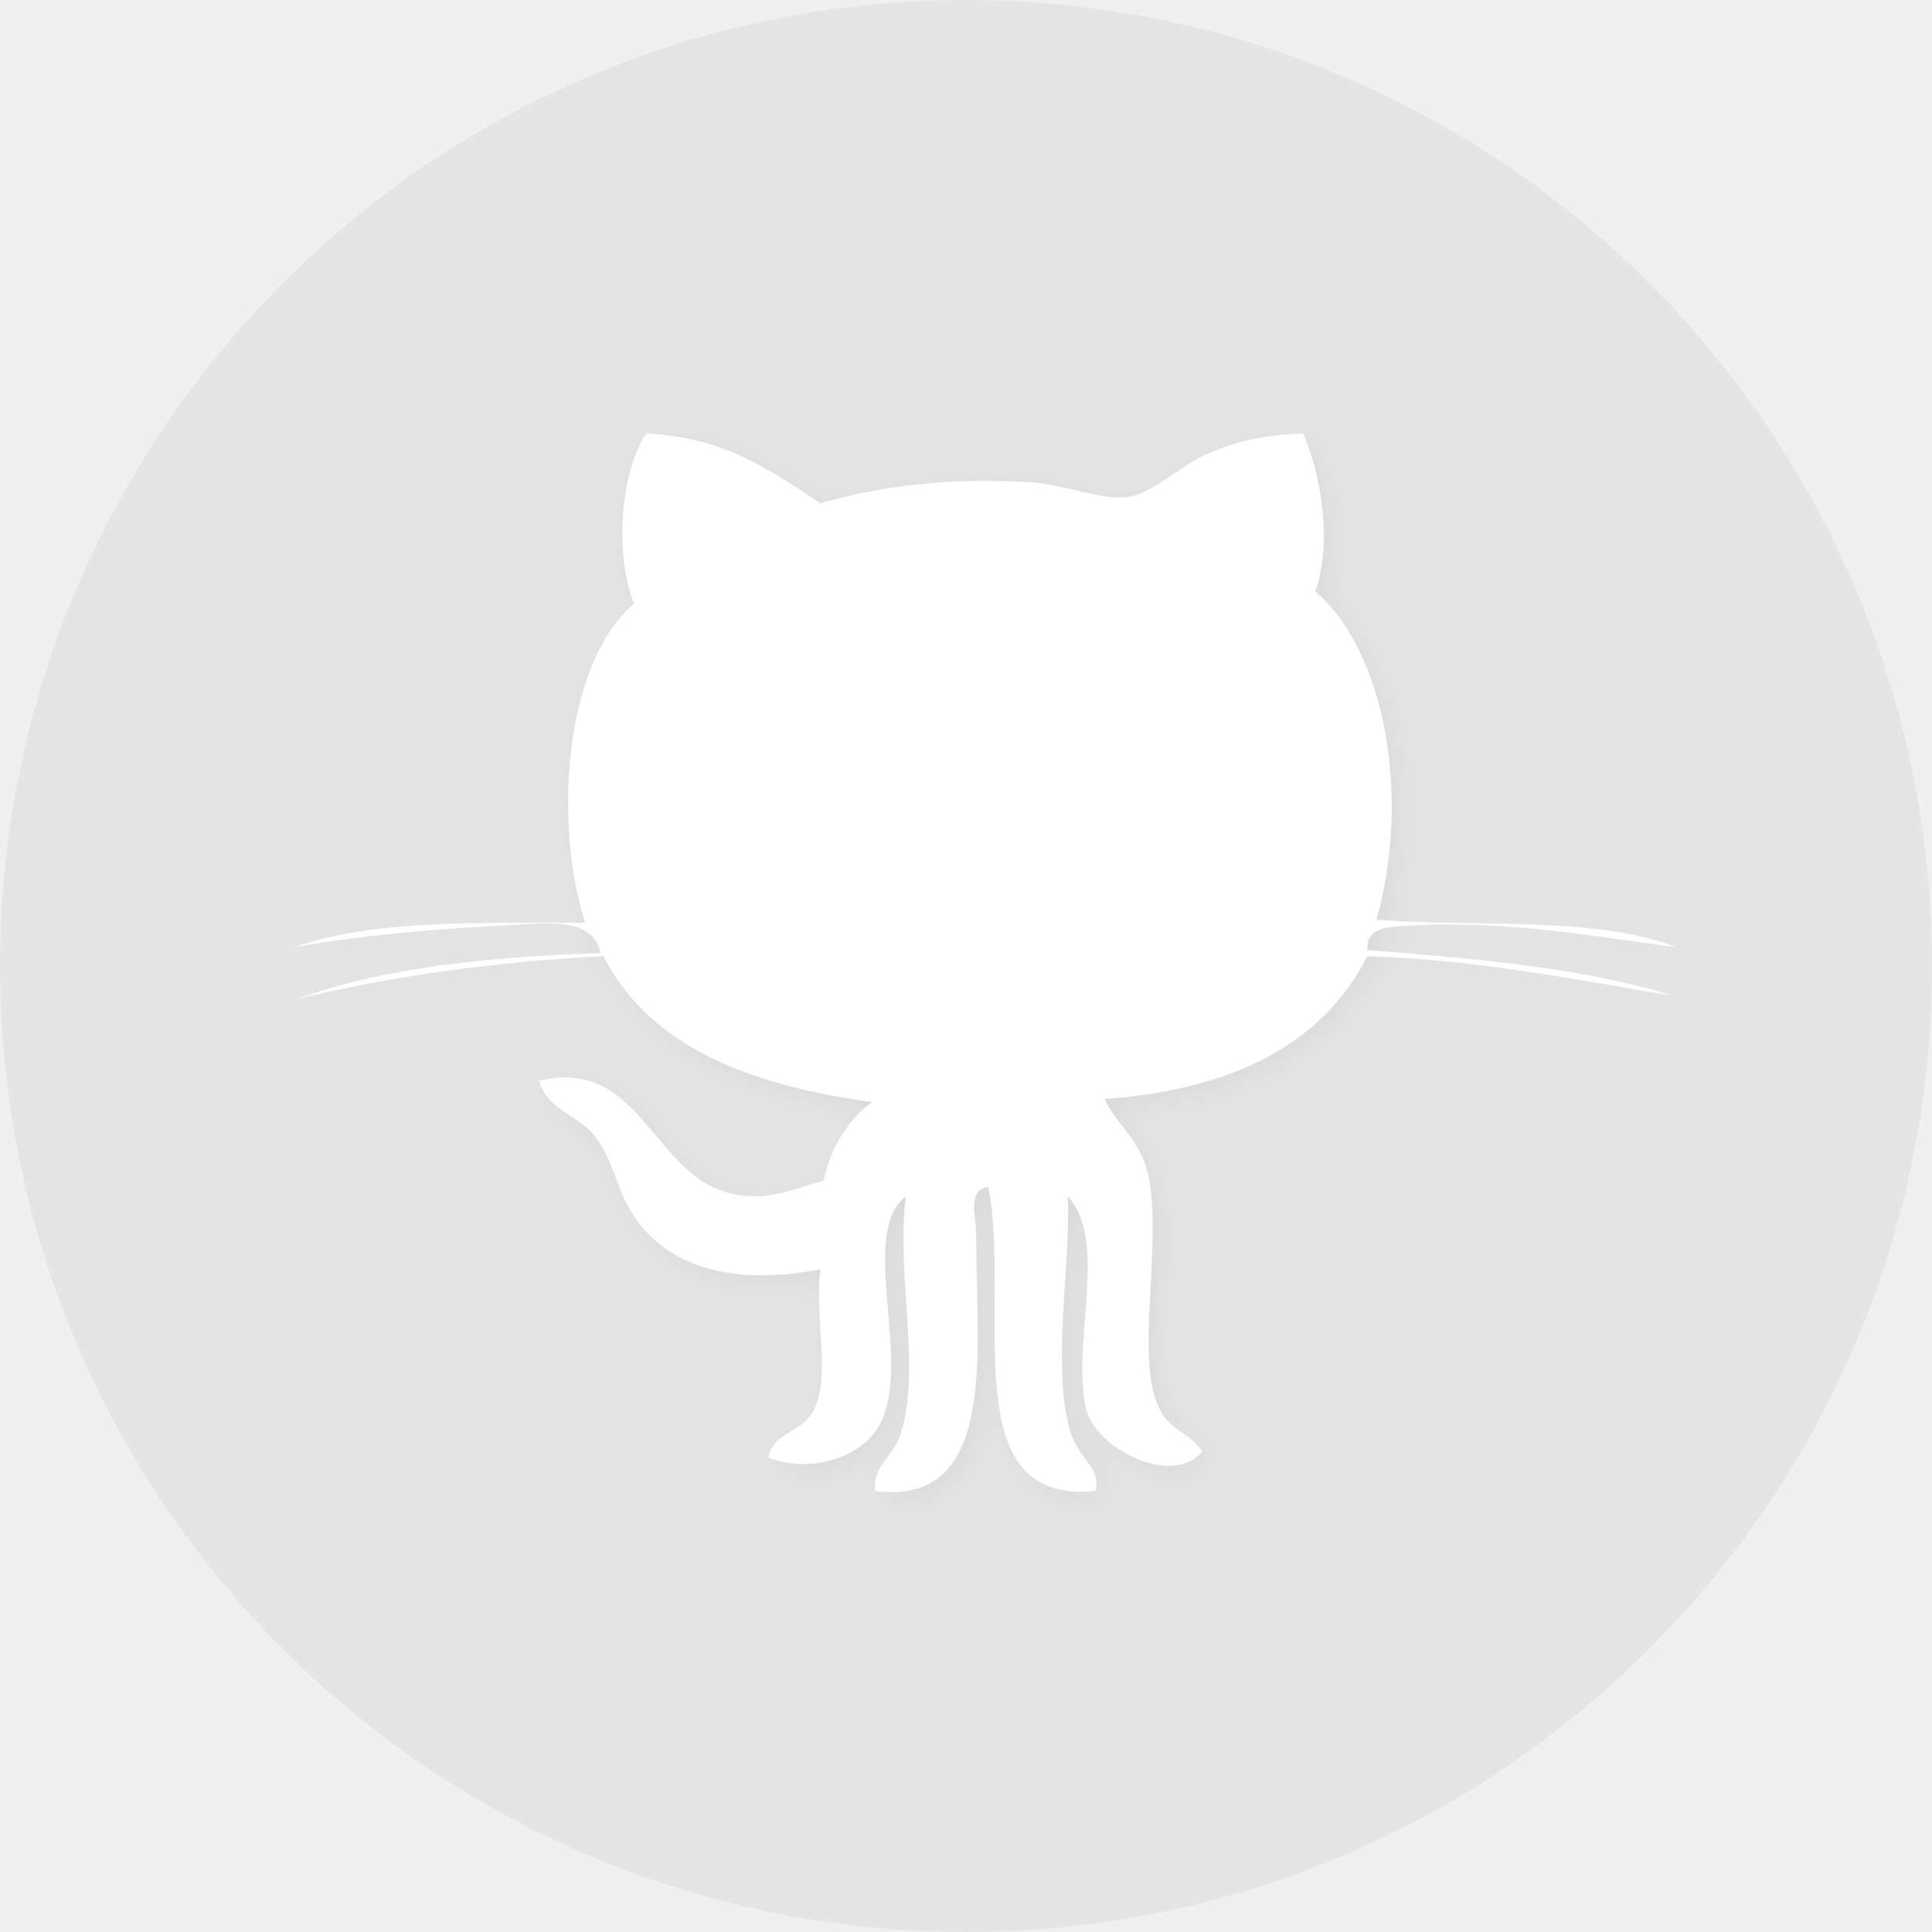
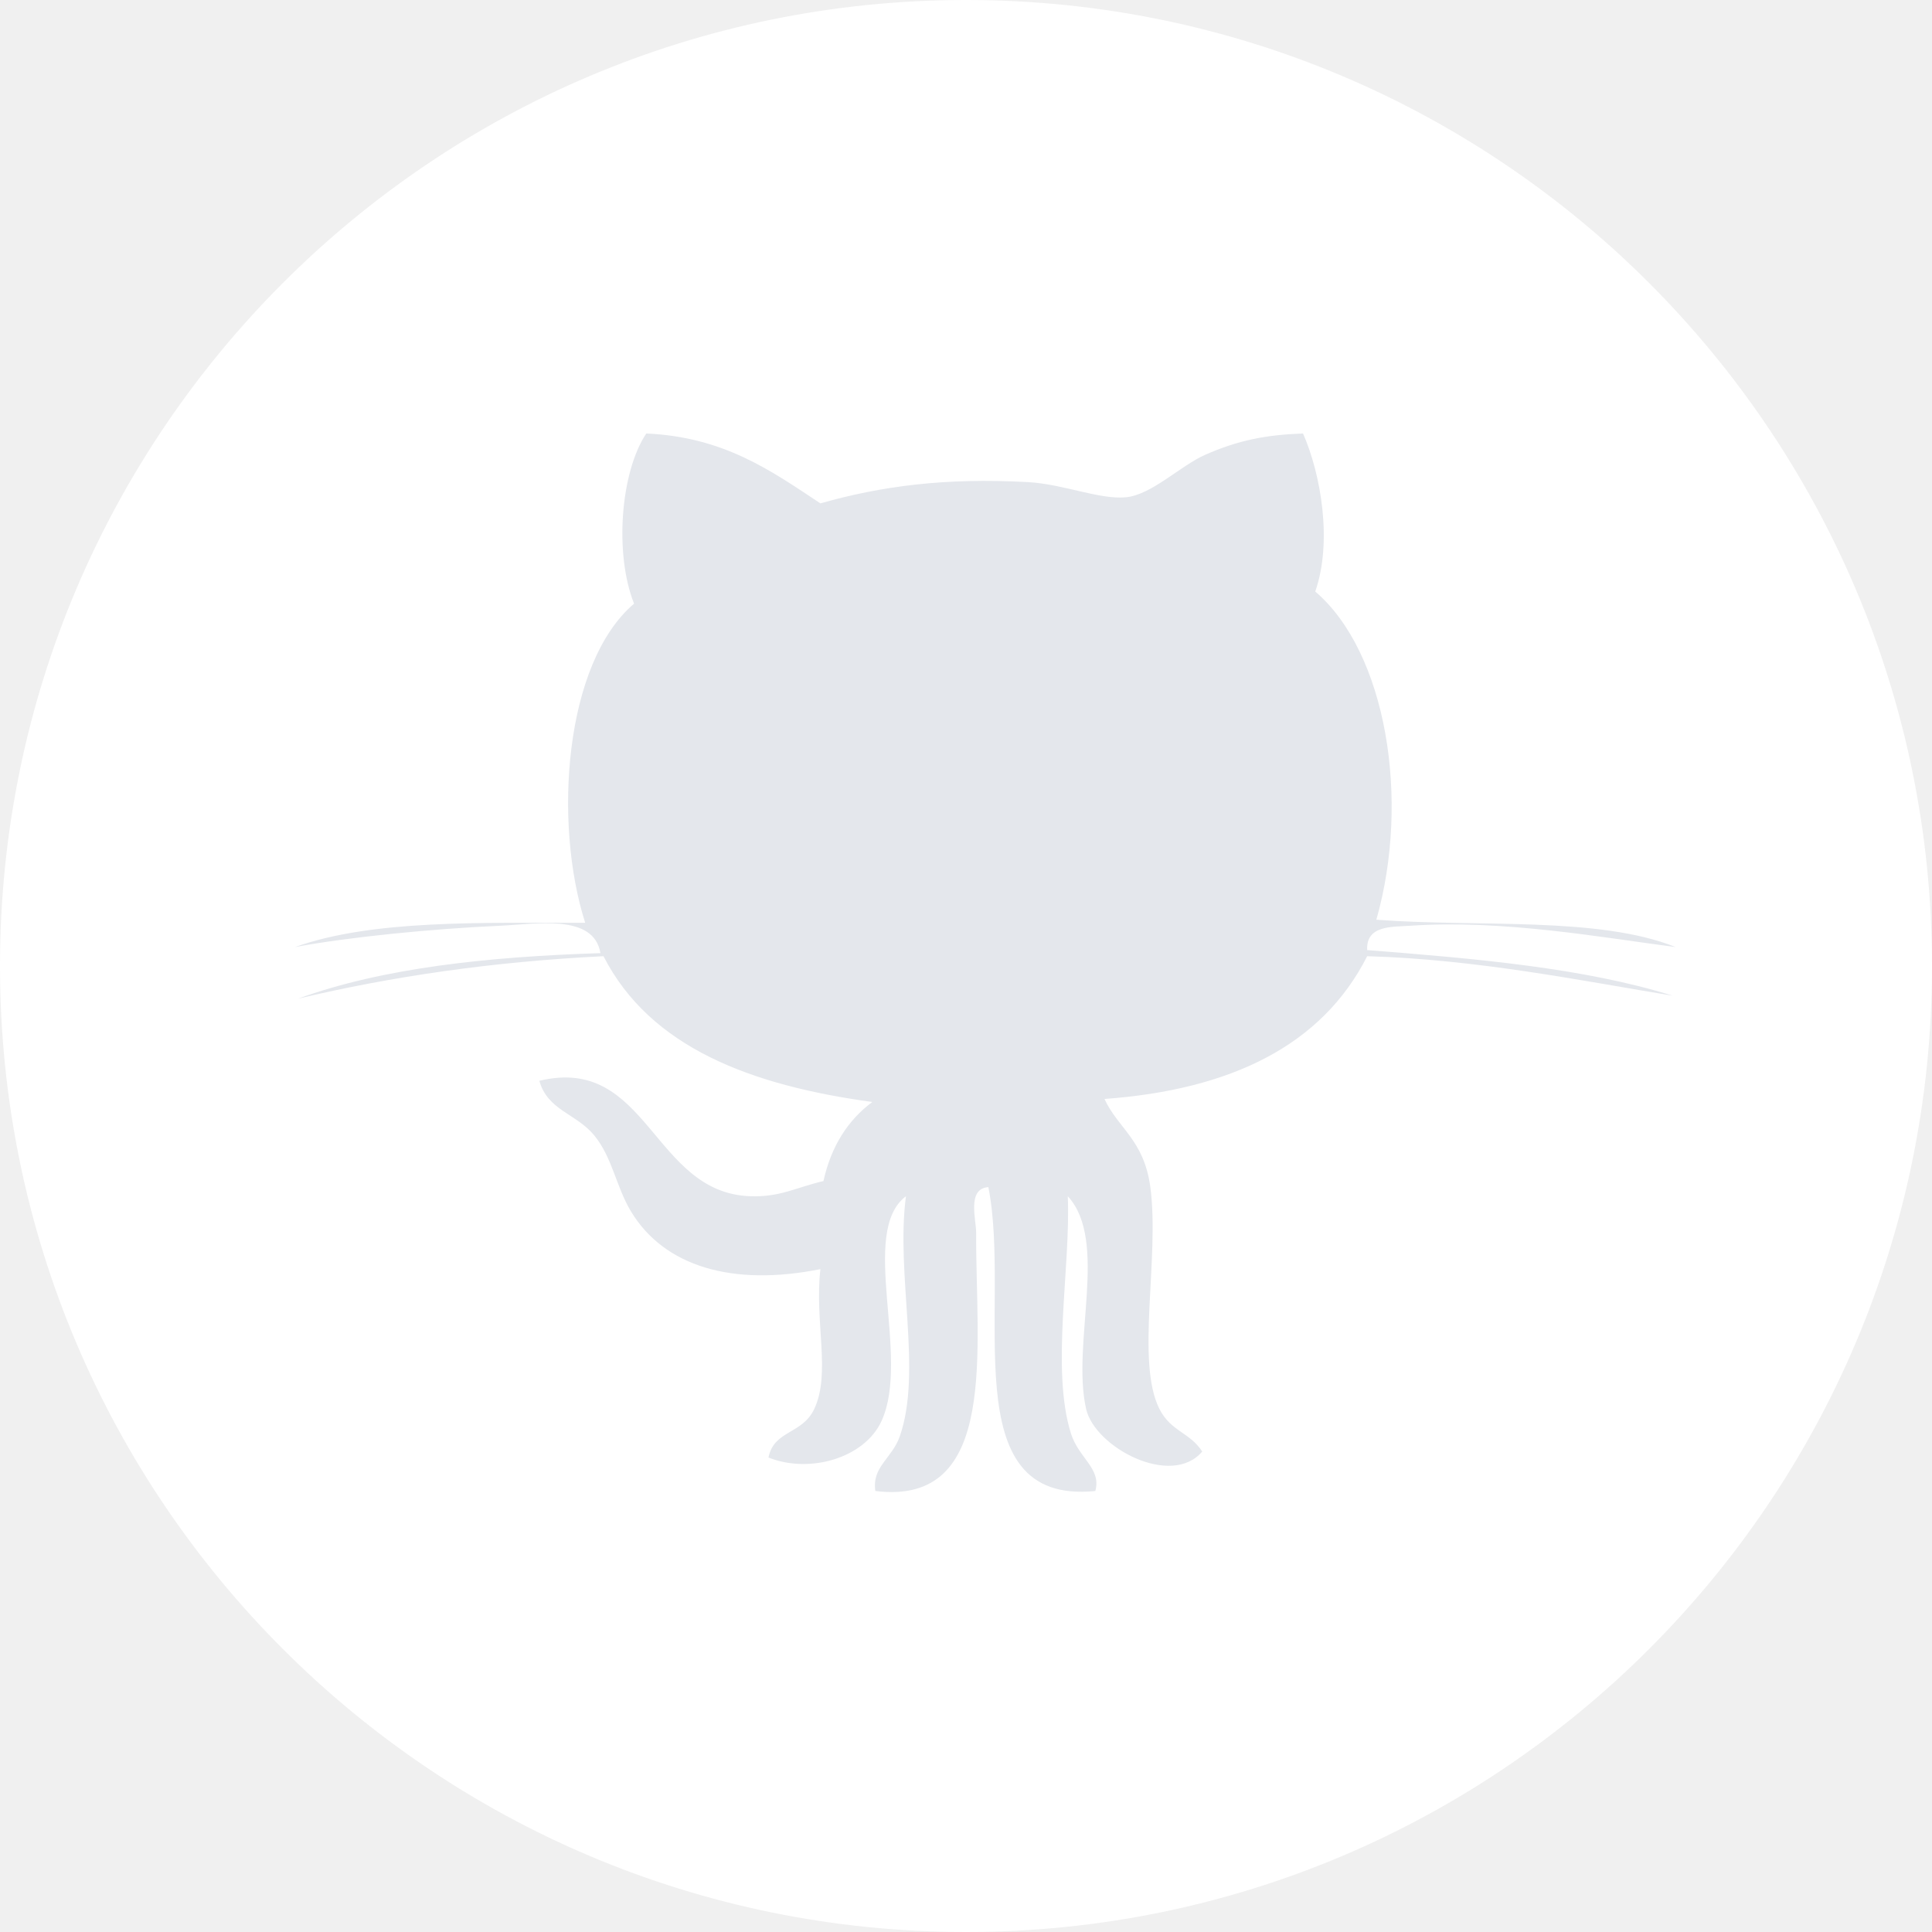
<svg xmlns="http://www.w3.org/2000/svg" width="256px" height="256px" viewBox="0 0 256 256" version="1.1">
-   <defs>
-     <filter x="-50%" y="-50%" width="200%" height="200%" filterUnits="objectBoundingBox" id="filter-1">
-       <feOffset dx="1" dy="1" in="SourceAlpha" result="shadowOffsetOuter1" />
-       <feGaussianBlur stdDeviation="2" in="shadowOffsetOuter1" result="shadowBlurOuter1" />
-       <feColorMatrix values="0 0 0 0 0   0 0 0 0 0   0 0 0 0 0  0 0 0 0.051 0" in="shadowBlurOuter1" type="matrix" result="shadowMatrixOuter1" />
-       <feMerge>
-         <feMergeNode in="shadowMatrixOuter1" />
-         <feMergeNode in="SourceGraphic" />
-       </feMerge>
-     </filter>
-   </defs>
+   <defs />
  <g id="Services" stroke="none" stroke-width="1" fill="none" fill-rule="evenodd">
    <g id="off" transform="translate(-300, -600)">
      <g id="github_off" transform="translate(300, 600)">
-         <g id="off-10" fill="#E5E5E5">
+         <g id="off-10" fill="#FFFFFF">
          <rect id="Rectangle-1" x="0" y="0" width="256" height="256" rx="200" />
        </g>
-         <path d="M172.658,57.44 C175.037,62.84 176.576,71.81 174.276,78.381 C183.68,86.405 186.911,105.921 182.373,121.867 C195.774,122.894 211.735,121.378 222.038,125.492 C212.404,124.253 199.252,121.822 186.83,122.669 C184.475,122.829 180.988,122.578 181.158,125.892 C195.538,127.018 209.83,128.249 221.638,131.935 C209.929,130.021 195.711,127.11 181.158,126.702 C175.147,138.566 163.05,144.397 146.352,145.62 C148.145,149.527 151.584,151.017 152.426,157.3 C153.678,166.683 150.463,180.436 153.631,186.694 C155.152,189.691 157.63,189.767 159.302,192.334 C155.212,197.174 145.074,191.788 143.916,186.694 C141.937,177.959 146.932,164.428 141.488,158.505 C141.875,168.032 139.237,181.406 141.895,189.911 C142.944,193.259 145.965,194.55 145.136,197.566 C126.127,199.498 134.068,172.961 130.963,157.3 C128.095,157.499 129.352,161.595 129.345,163.34 C129.264,178.633 132.473,199.616 115.989,197.566 C115.505,194.352 118.2,193.259 119.225,190.324 C122.235,181.717 118.663,168.895 120.043,158.505 C113.749,163.249 120.701,179.812 116.804,188.301 C114.557,193.189 107.317,195.316 101.828,193.131 C102.542,189.495 106.303,190.083 107.894,186.694 C110.121,181.968 107.91,175.157 108.707,168.168 C97.058,170.497 88.025,167.831 83.606,160.518 C81.63,157.235 81.138,153.364 78.747,150.455 C76.368,147.546 72.568,147.151 71.465,143.21 C85.89,139.739 86.441,158.05 99.397,158.505 C103.367,158.649 105.432,157.358 109.11,156.495 C110.137,151.88 112.34,148.435 115.584,146.02 C99.468,143.814 86.156,138.796 79.965,126.702 C65.31,127.421 51.902,129.379 39.484,132.332 C50.754,128.239 64.659,126.773 79.56,126.294 C78.684,121.015 70.984,122.465 66.204,122.669 C57.322,123.064 46.141,124.164 39.082,125.492 C49.317,121.843 63.676,122.298 77.539,122.272 C73.3,108.974 74.769,87.855 84.016,79.988 C81.394,73.389 82.21,62.581 85.634,57.44 C95.958,57.9 102.22,62.403 108.707,66.7 C116.752,64.413 125.207,63.276 136.229,63.883 C140.866,64.139 145.688,66.219 149.177,65.893 C152.604,65.571 156.38,61.729 159.702,60.258 C164.038,58.35 167.703,57.618 172.658,57.44" id="Fill-247" fill="#FFFFFF" filter="url(#filter-1)" />
+         <path d="M172.658,57.44 C175.037,62.84 176.576,71.81 174.276,78.381 C183.68,86.405 186.911,105.921 182.373,121.867 C195.774,122.894 211.735,121.378 222.038,125.492 C212.404,124.253 199.252,121.822 186.83,122.669 C184.475,122.829 180.988,122.578 181.158,125.892 C195.538,127.018 209.83,128.249 221.638,131.935 C209.929,130.021 195.711,127.11 181.158,126.702 C175.147,138.566 163.05,144.397 146.352,145.62 C148.145,149.527 151.584,151.017 152.426,157.3 C153.678,166.683 150.463,180.436 153.631,186.694 C155.152,189.691 157.63,189.767 159.302,192.334 C155.212,197.174 145.074,191.788 143.916,186.694 C141.937,177.959 146.932,164.428 141.488,158.505 C141.875,168.032 139.237,181.406 141.895,189.911 C142.944,193.259 145.965,194.55 145.136,197.566 C126.127,199.498 134.068,172.961 130.963,157.3 C128.095,157.499 129.352,161.595 129.345,163.34 C129.264,178.633 132.473,199.616 115.989,197.566 C115.505,194.352 118.2,193.259 119.225,190.324 C122.235,181.717 118.663,168.895 120.043,158.505 C113.749,163.249 120.701,179.812 116.804,188.301 C114.557,193.189 107.317,195.316 101.828,193.131 C102.542,189.495 106.303,190.083 107.894,186.694 C110.121,181.968 107.91,175.157 108.707,168.168 C97.058,170.497 88.025,167.831 83.606,160.518 C81.63,157.235 81.138,153.364 78.747,150.455 C76.368,147.546 72.568,147.151 71.465,143.21 C85.89,139.739 86.441,158.05 99.397,158.505 C103.367,158.649 105.432,157.358 109.11,156.495 C110.137,151.88 112.34,148.435 115.584,146.02 C99.468,143.814 86.156,138.796 79.965,126.702 C65.31,127.421 51.902,129.379 39.484,132.332 C50.754,128.239 64.659,126.773 79.56,126.294 C78.684,121.015 70.984,122.465 66.204,122.669 C57.322,123.064 46.141,124.164 39.082,125.492 C49.317,121.843 63.676,122.298 77.539,122.272 C73.3,108.974 74.769,87.855 84.016,79.988 C81.394,73.389 82.21,62.581 85.634,57.44 C95.958,57.9 102.22,62.403 108.707,66.7 C116.752,64.413 125.207,63.276 136.229,63.883 C140.866,64.139 145.688,66.219 149.177,65.893 C152.604,65.571 156.38,61.729 159.702,60.258 C164.038,58.35 167.703,57.618 172.658,57.44" id="Fill-247" fill="#E4E7EC" />
      </g>
    </g>
  </g>
</svg>
